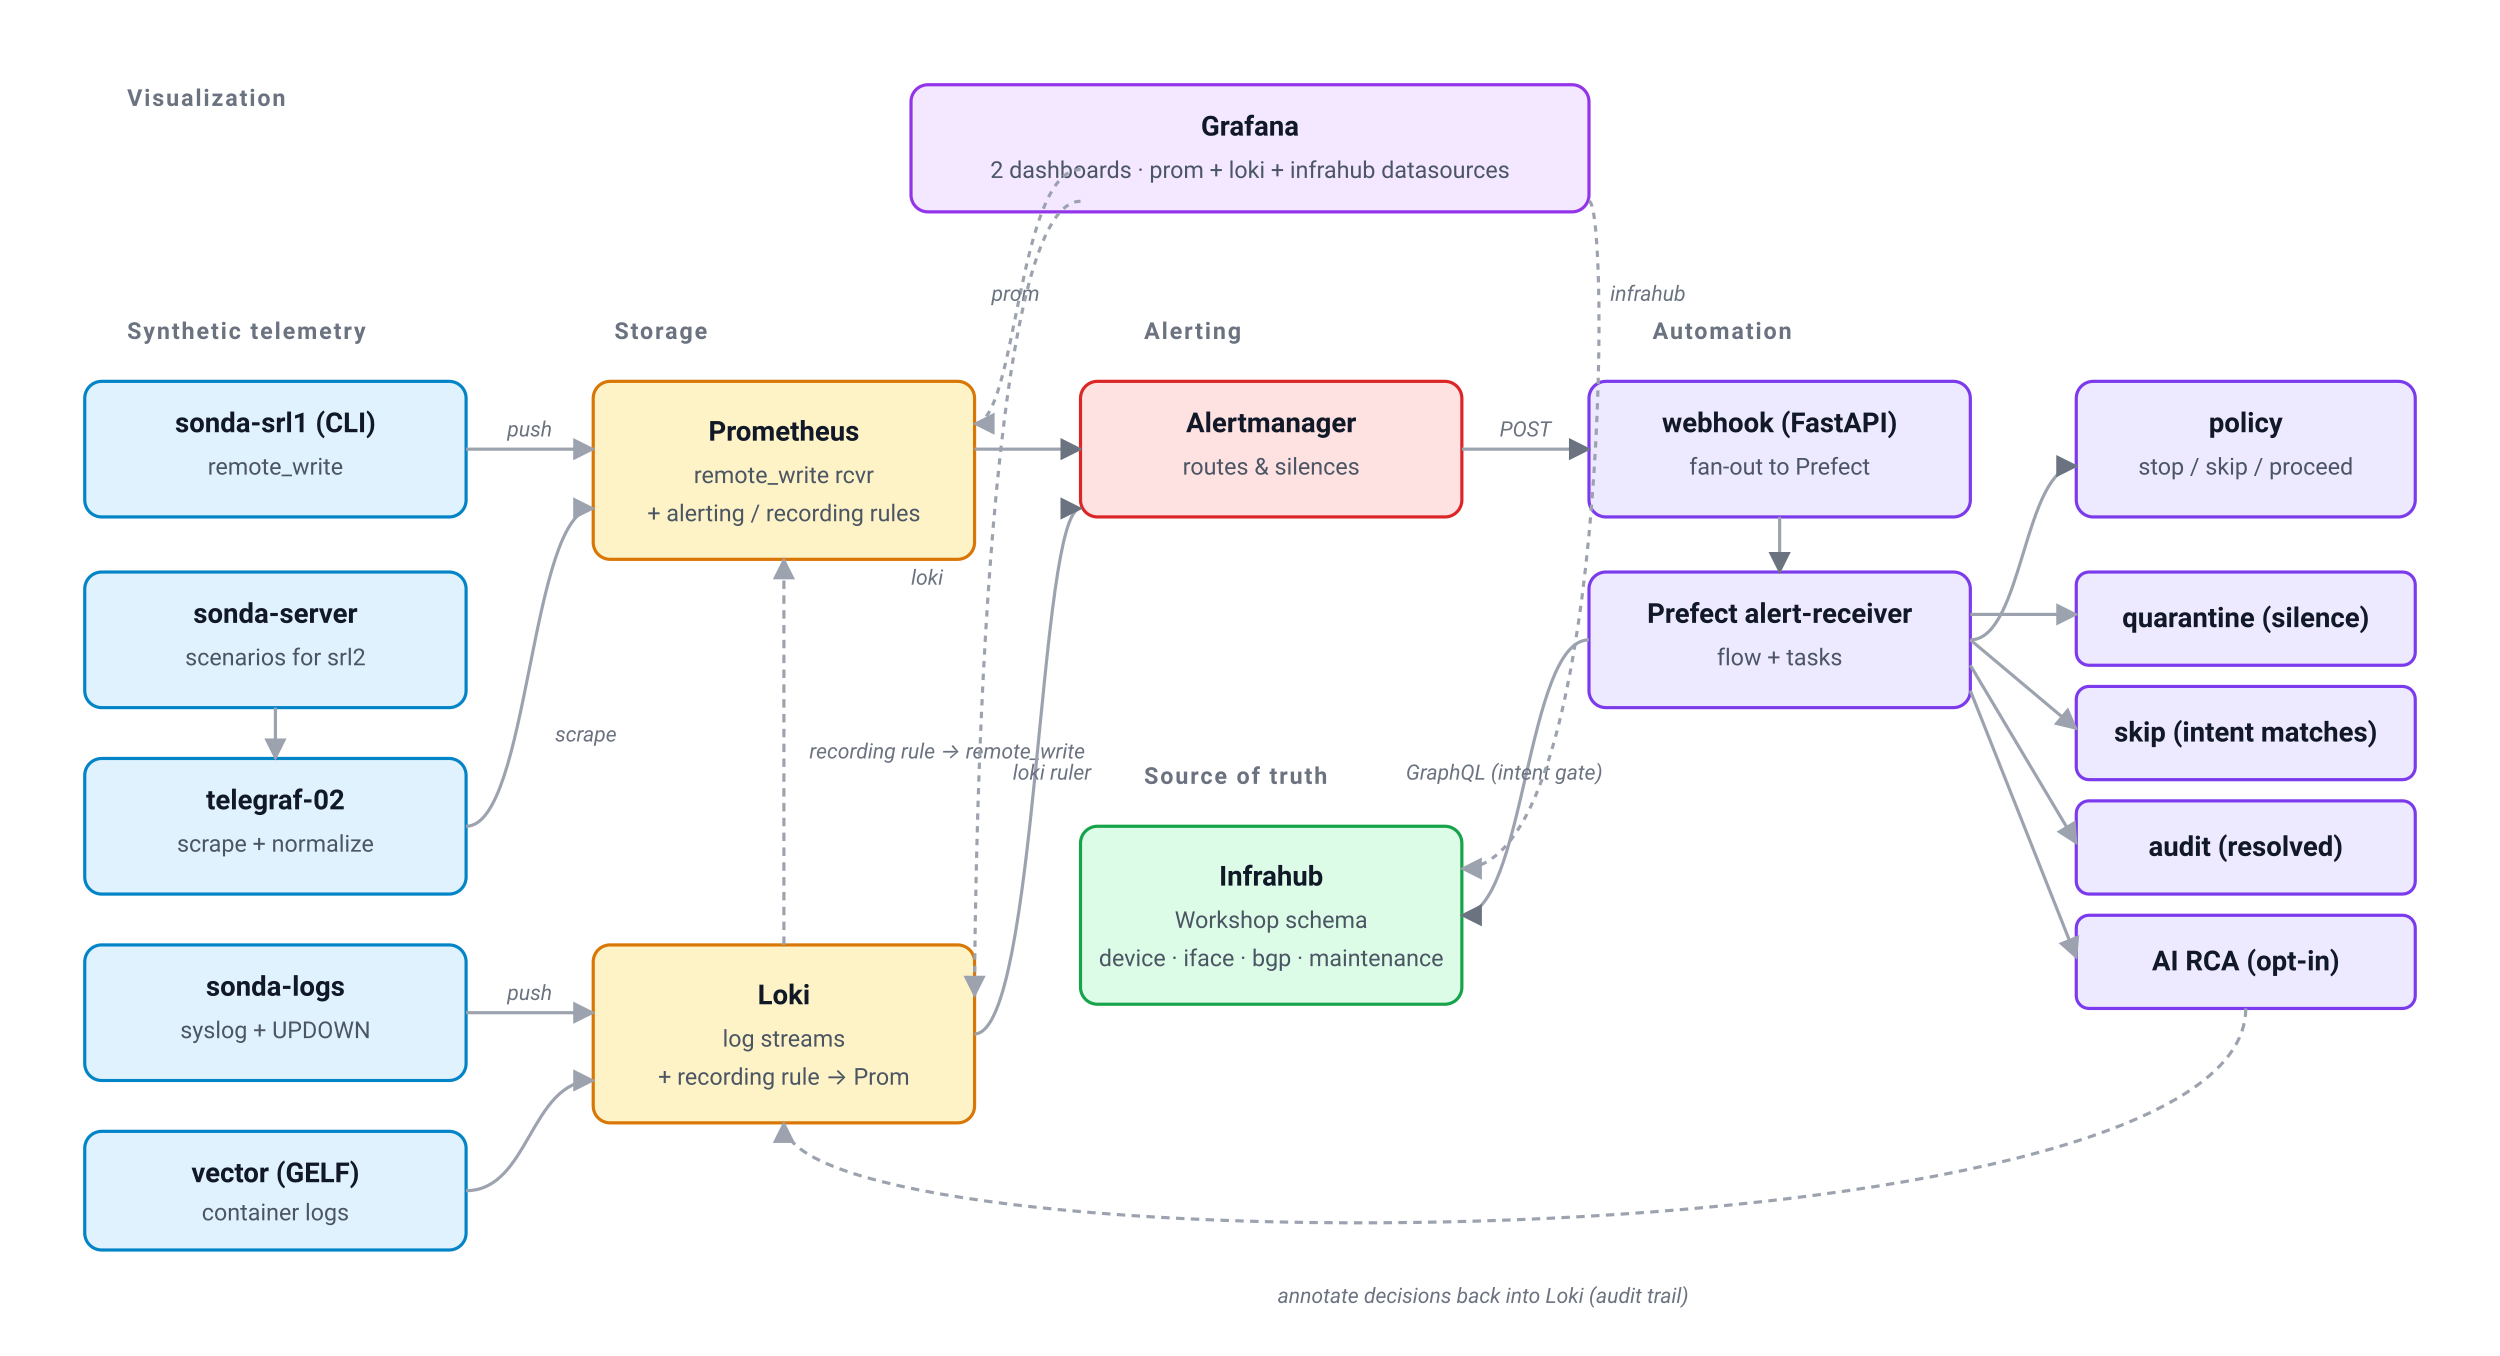
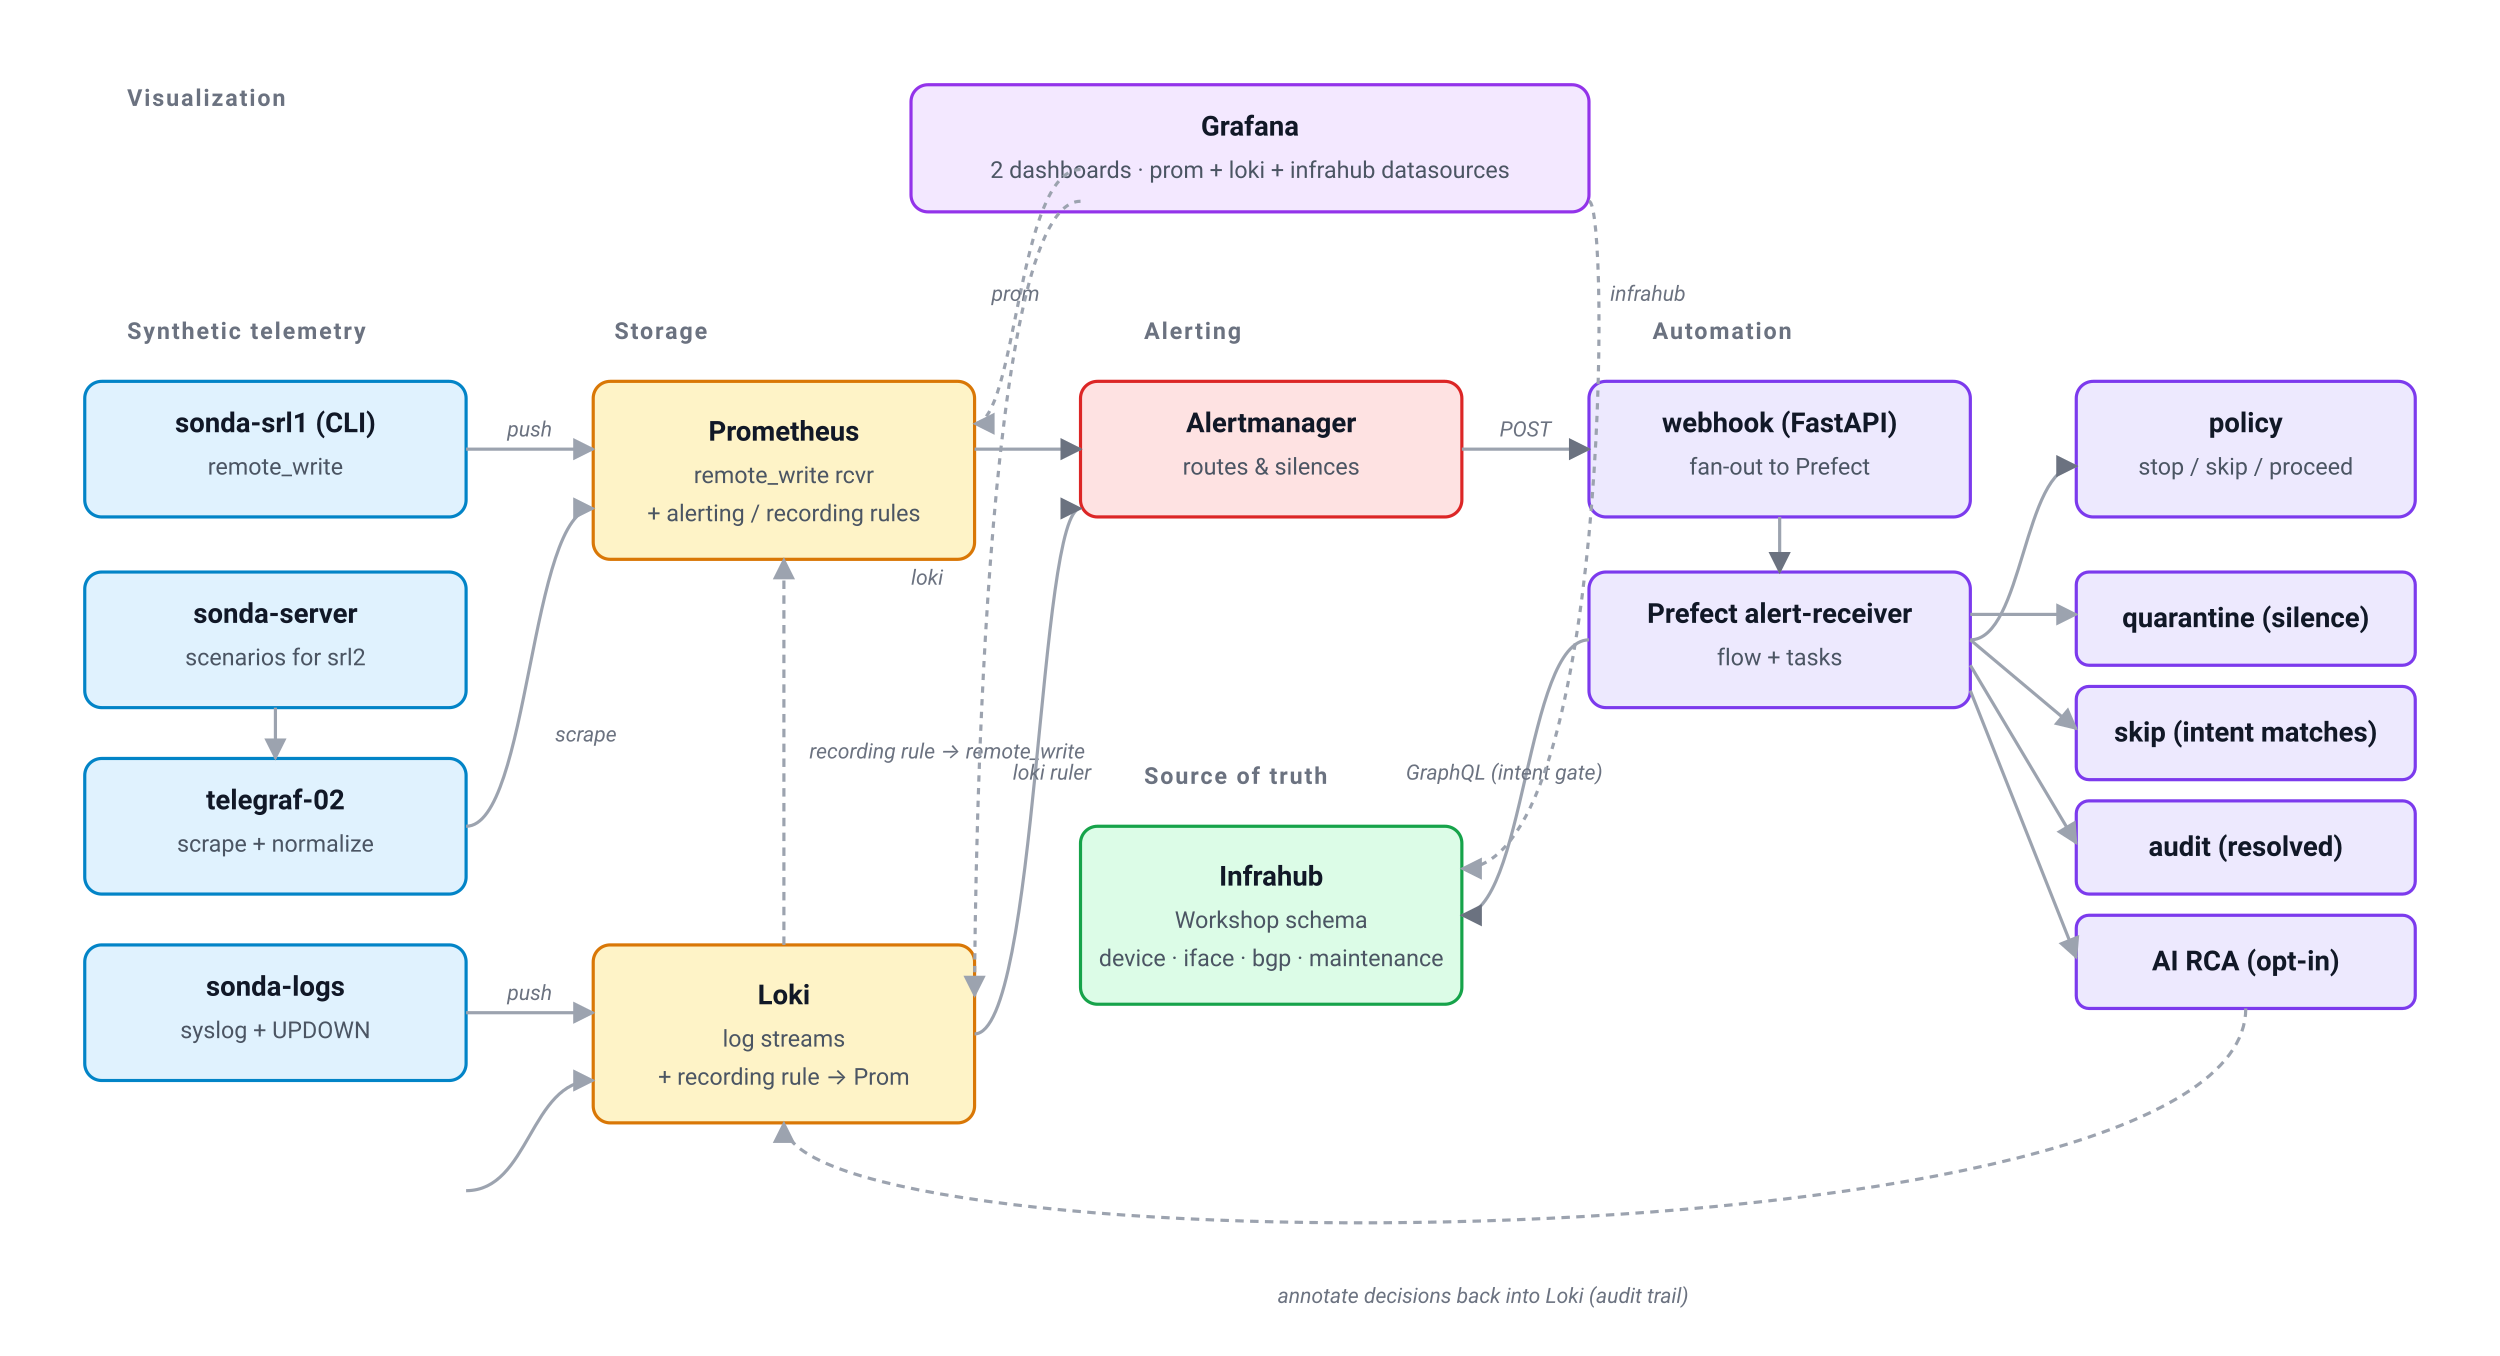
<svg xmlns="http://www.w3.org/2000/svg" viewBox="0 0 1180 640" role="img" aria-labelledby="title desc" font-family="-apple-system, BlinkMacSystemFont, 'Segoe UI', Roboto, sans-serif">
  <style>
    .layer-label  { font-size: 11px; font-weight: 600; letter-spacing: 0.08em;
                    text-transform: uppercase; fill: #6b7280; }
    .box          { stroke-width: 1.5; }
    .box-title    { font-size: 13px; font-weight: 600; fill: #111827; }
    .box-sub      { font-size: 11px; fill: #4b5563; }
    .arrow        { fill: none; stroke: #9ca3af; stroke-width: 1.5; }
    .arrow-strong { fill: none; stroke: #6b7280; stroke-width: 2; }
    .edge-label   { font-size: 10px; fill: #6b7280; font-style: italic; }

    /* Per-layer fills, light pastel backgrounds. */
    .src      { fill: #e0f2fe; stroke: #0284c7; }   /* sonda — sky      */
    .pipe     { fill: #fef3c7; stroke: #d97706; }   /* prom/loki — amber */
    .alert    { fill: #fee2e2; stroke: #dc2626; }   /* alertmanager — red */
    .auto     { fill: #ede9fe; stroke: #7c3aed; }   /* webhook + prefect — violet */
    .sot      { fill: #dcfce7; stroke: #16a34a; }   /* infrahub — green */
    .viz      { fill: #f3e8ff; stroke: #9333ea; }   /* grafana — purple */
  </style>
  <defs>
    <marker id="arrowhead" viewBox="0 0 10 10" refX="9" refY="5" markerWidth="7" markerHeight="7" orient="auto-start-reverse">
      <path d="M 0 0 L 10 5 L 0 10 z" fill="#6b7280" />
    </marker>
    <marker id="arrowhead-faint" viewBox="0 0 10 10" refX="9" refY="5" markerWidth="7" markerHeight="7" orient="auto-start-reverse">
      <path d="M 0 0 L 10 5 L 0 10 z" fill="#9ca3af" />
    </marker>
  </defs>
  <text x="60" y="50" class="layer-label">Visualization</text>
  <g>
    <rect x="430" y="40" width="320" height="60" rx="8" class="box viz" />
    <text x="590" y="64" class="box-title" text-anchor="middle">Grafana</text>
    <text x="590" y="84" class="box-sub" text-anchor="middle">2 dashboards · prom + loki + infrahub datasources</text>
  </g>
  <text x="60" y="160" class="layer-label">Synthetic telemetry</text>
  <g>
    <rect x="40" y="180" width="180" height="64" rx="8" class="box src" />
    <text x="130" y="204" class="box-title" text-anchor="middle">sonda-srl1 (CLI)</text>
    <text x="130" y="224" class="box-sub" text-anchor="middle">remote_write</text>
  </g>
  <g>
    <rect x="40" y="270" width="180" height="64" rx="8" class="box src" />
    <text x="130" y="294" class="box-title" text-anchor="middle">sonda-server</text>
    <text x="130" y="314" class="box-sub" text-anchor="middle">scenarios for srl2</text>
  </g>
  <g>
    <rect x="40" y="358" width="180" height="64" rx="8" class="box src" />
    <text x="130" y="382" class="box-title" text-anchor="middle">telegraf-02</text>
    <text x="130" y="402" class="box-sub" text-anchor="middle">scrape + normalize</text>
  </g>
  <path d="M 130 334 L 130 358" class="arrow" marker-end="url(#arrowhead-faint)" />
  <g>
    <rect x="40" y="446" width="180" height="64" rx="8" class="box src" />
    <text x="130" y="470" class="box-title" text-anchor="middle">sonda-logs</text>
    <text x="130" y="490" class="box-sub" text-anchor="middle">syslog + UPDOWN</text>
-   </g>
-   <g>
-     <rect x="40" y="534" width="180" height="56" rx="8" class="box src" />
-     <text x="130" y="558" class="box-title" text-anchor="middle">vector (GELF)</text>
-     <text x="130" y="576" class="box-sub" text-anchor="middle">container logs</text>
  </g>
  <text x="290" y="160" class="layer-label">Storage</text>
  <g>
    <rect x="280" y="180" width="180" height="84" rx="8" class="box pipe" />
    <text x="370" y="208" class="box-title" text-anchor="middle">Prometheus</text>
    <text x="370" y="228" class="box-sub" text-anchor="middle">remote_write rcvr</text>
    <text x="370" y="246" class="box-sub" text-anchor="middle">+ alerting / recording rules</text>
  </g>
  <g>
    <rect x="280" y="446" width="180" height="84" rx="8" class="box pipe" />
    <text x="370" y="474" class="box-title" text-anchor="middle">Loki</text>
    <text x="370" y="494" class="box-sub" text-anchor="middle">log streams</text>
    <text x="370" y="512" class="box-sub" text-anchor="middle">+ recording rule → Prom</text>
  </g>
  <path d="M 220 212 L 280 212" class="arrow" marker-end="url(#arrowhead-faint)" />
  <text x="250" y="206" class="edge-label" text-anchor="middle">push</text>
  <path d="M 220 390 C 250 390, 250 240, 280 240" class="arrow" marker-end="url(#arrowhead-faint)" />
  <text x="262" y="350" class="edge-label">scrape</text>
  <path d="M 220 478 L 280 478" class="arrow" marker-end="url(#arrowhead-faint)" />
  <text x="250" y="472" class="edge-label" text-anchor="middle">push</text>
  <path d="M 220 562 C 250 562, 250 510, 280 510" class="arrow" marker-end="url(#arrowhead-faint)" />
  <path d="M 370 446 L 370 264" class="arrow" stroke-dasharray="4 3" marker-end="url(#arrowhead-faint)" />
  <text x="382" y="358" class="edge-label">recording rule → remote_write</text>
  <text x="540" y="160" class="layer-label">Alerting</text>
  <g>
    <rect x="510" y="180" width="180" height="64" rx="8" class="box alert" />
    <text x="600" y="204" class="box-title" text-anchor="middle">Alertmanager</text>
    <text x="600" y="224" class="box-sub" text-anchor="middle">routes &amp; silences</text>
  </g>
  <path d="M 460 212 L 510 212" class="arrow" marker-end="url(#arrowhead)" />
  <path d="M 460 488 C 490 488, 490 240, 510 240" class="arrow" marker-end="url(#arrowhead)" />
  <text x="478" y="368" class="edge-label">loki ruler</text>
  <text x="780" y="160" class="layer-label">Automation</text>
  <g>
    <rect x="750" y="180" width="180" height="64" rx="8" class="box auto" />
    <text x="840" y="204" class="box-title" text-anchor="middle">webhook (FastAPI)</text>
    <text x="840" y="224" class="box-sub" text-anchor="middle">fan-out to Prefect</text>
  </g>
  <path d="M 690 212 L 750 212" class="arrow" marker-end="url(#arrowhead)" />
  <text x="720" y="206" class="edge-label" text-anchor="middle">POST</text>
  <g>
    <rect x="750" y="270" width="180" height="64" rx="8" class="box auto" />
    <text x="840" y="294" class="box-title" text-anchor="middle">Prefect alert-receiver</text>
    <text x="840" y="314" class="box-sub" text-anchor="middle">flow + tasks</text>
  </g>
  <path d="M 840 244 L 840 270" class="arrow" marker-end="url(#arrowhead)" />
  <g>
    <rect x="980" y="180" width="160" height="64" rx="8" class="box auto" />
    <text x="1060" y="204" class="box-title" text-anchor="middle">policy</text>
    <text x="1060" y="224" class="box-sub" text-anchor="middle">stop / skip / proceed</text>
  </g>
  <path d="M 930 302 C 955 302, 955 220, 980 220" class="arrow" marker-end="url(#arrowhead)" />
  <g>
    <rect x="980" y="270" width="160" height="44" rx="6" class="box auto" />
    <text x="1060" y="296" class="box-title" text-anchor="middle">quarantine (silence)</text>
  </g>
  <g>
    <rect x="980" y="324" width="160" height="44" rx="6" class="box auto" />
    <text x="1060" y="350" class="box-title" text-anchor="middle">skip (intent matches)</text>
  </g>
  <g>
    <rect x="980" y="378" width="160" height="44" rx="6" class="box auto" />
    <text x="1060" y="404" class="box-title" text-anchor="middle">audit (resolved)</text>
  </g>
  <g>
    <rect x="980" y="432" width="160" height="44" rx="6" class="box auto" />
    <text x="1060" y="458" class="box-title" text-anchor="middle">AI RCA (opt-in)</text>
  </g>
  <path d="M 930 290 L 980 290" class="arrow" marker-end="url(#arrowhead-faint)" />
  <path d="M 930 302 L 980 344" class="arrow" marker-end="url(#arrowhead-faint)" />
  <path d="M 930 314 L 980 398" class="arrow" marker-end="url(#arrowhead-faint)" />
  <path d="M 930 326 L 980 452" class="arrow" marker-end="url(#arrowhead-faint)" />
  <path d="M 1060 476 C 1060 600, 370 600, 370 530" class="arrow" stroke-dasharray="4 3" marker-end="url(#arrowhead-faint)" />
  <text x="700" y="615" class="edge-label" text-anchor="middle">annotate decisions back into Loki (audit trail)</text>
  <text x="540" y="370" class="layer-label">Source of truth</text>
  <g>
    <rect x="510" y="390" width="180" height="84" rx="8" class="box sot" />
    <text x="600" y="418" class="box-title" text-anchor="middle">Infrahub</text>
    <text x="600" y="438" class="box-sub" text-anchor="middle">Workshop schema</text>
    <text x="600" y="456" class="box-sub" text-anchor="middle">device · iface · bgp · maintenance</text>
  </g>
  <path d="M 750 302 C 720 302, 720 432, 690 432" class="arrow" marker-end="url(#arrowhead)" />
  <text x="710" y="368" class="edge-label" text-anchor="middle">GraphQL (intent gate)</text>
  <path d="M 510 80 C 480 80, 480 200, 460 200" class="arrow" stroke-dasharray="3 3" marker-end="url(#arrowhead-faint)" />
  <text x="468" y="142" class="edge-label">prom</text>
  <path d="M 510 95 C 460 95, 460 470, 460 470" class="arrow" stroke-dasharray="3 3" marker-end="url(#arrowhead-faint)" />
  <text x="430" y="276" class="edge-label">loki</text>
  <path d="M 750 95 C 760 95, 760 410, 690 410" class="arrow" stroke-dasharray="3 3" marker-end="url(#arrowhead-faint)" />
  <text x="760" y="142" class="edge-label">infrahub</text>
</svg>
